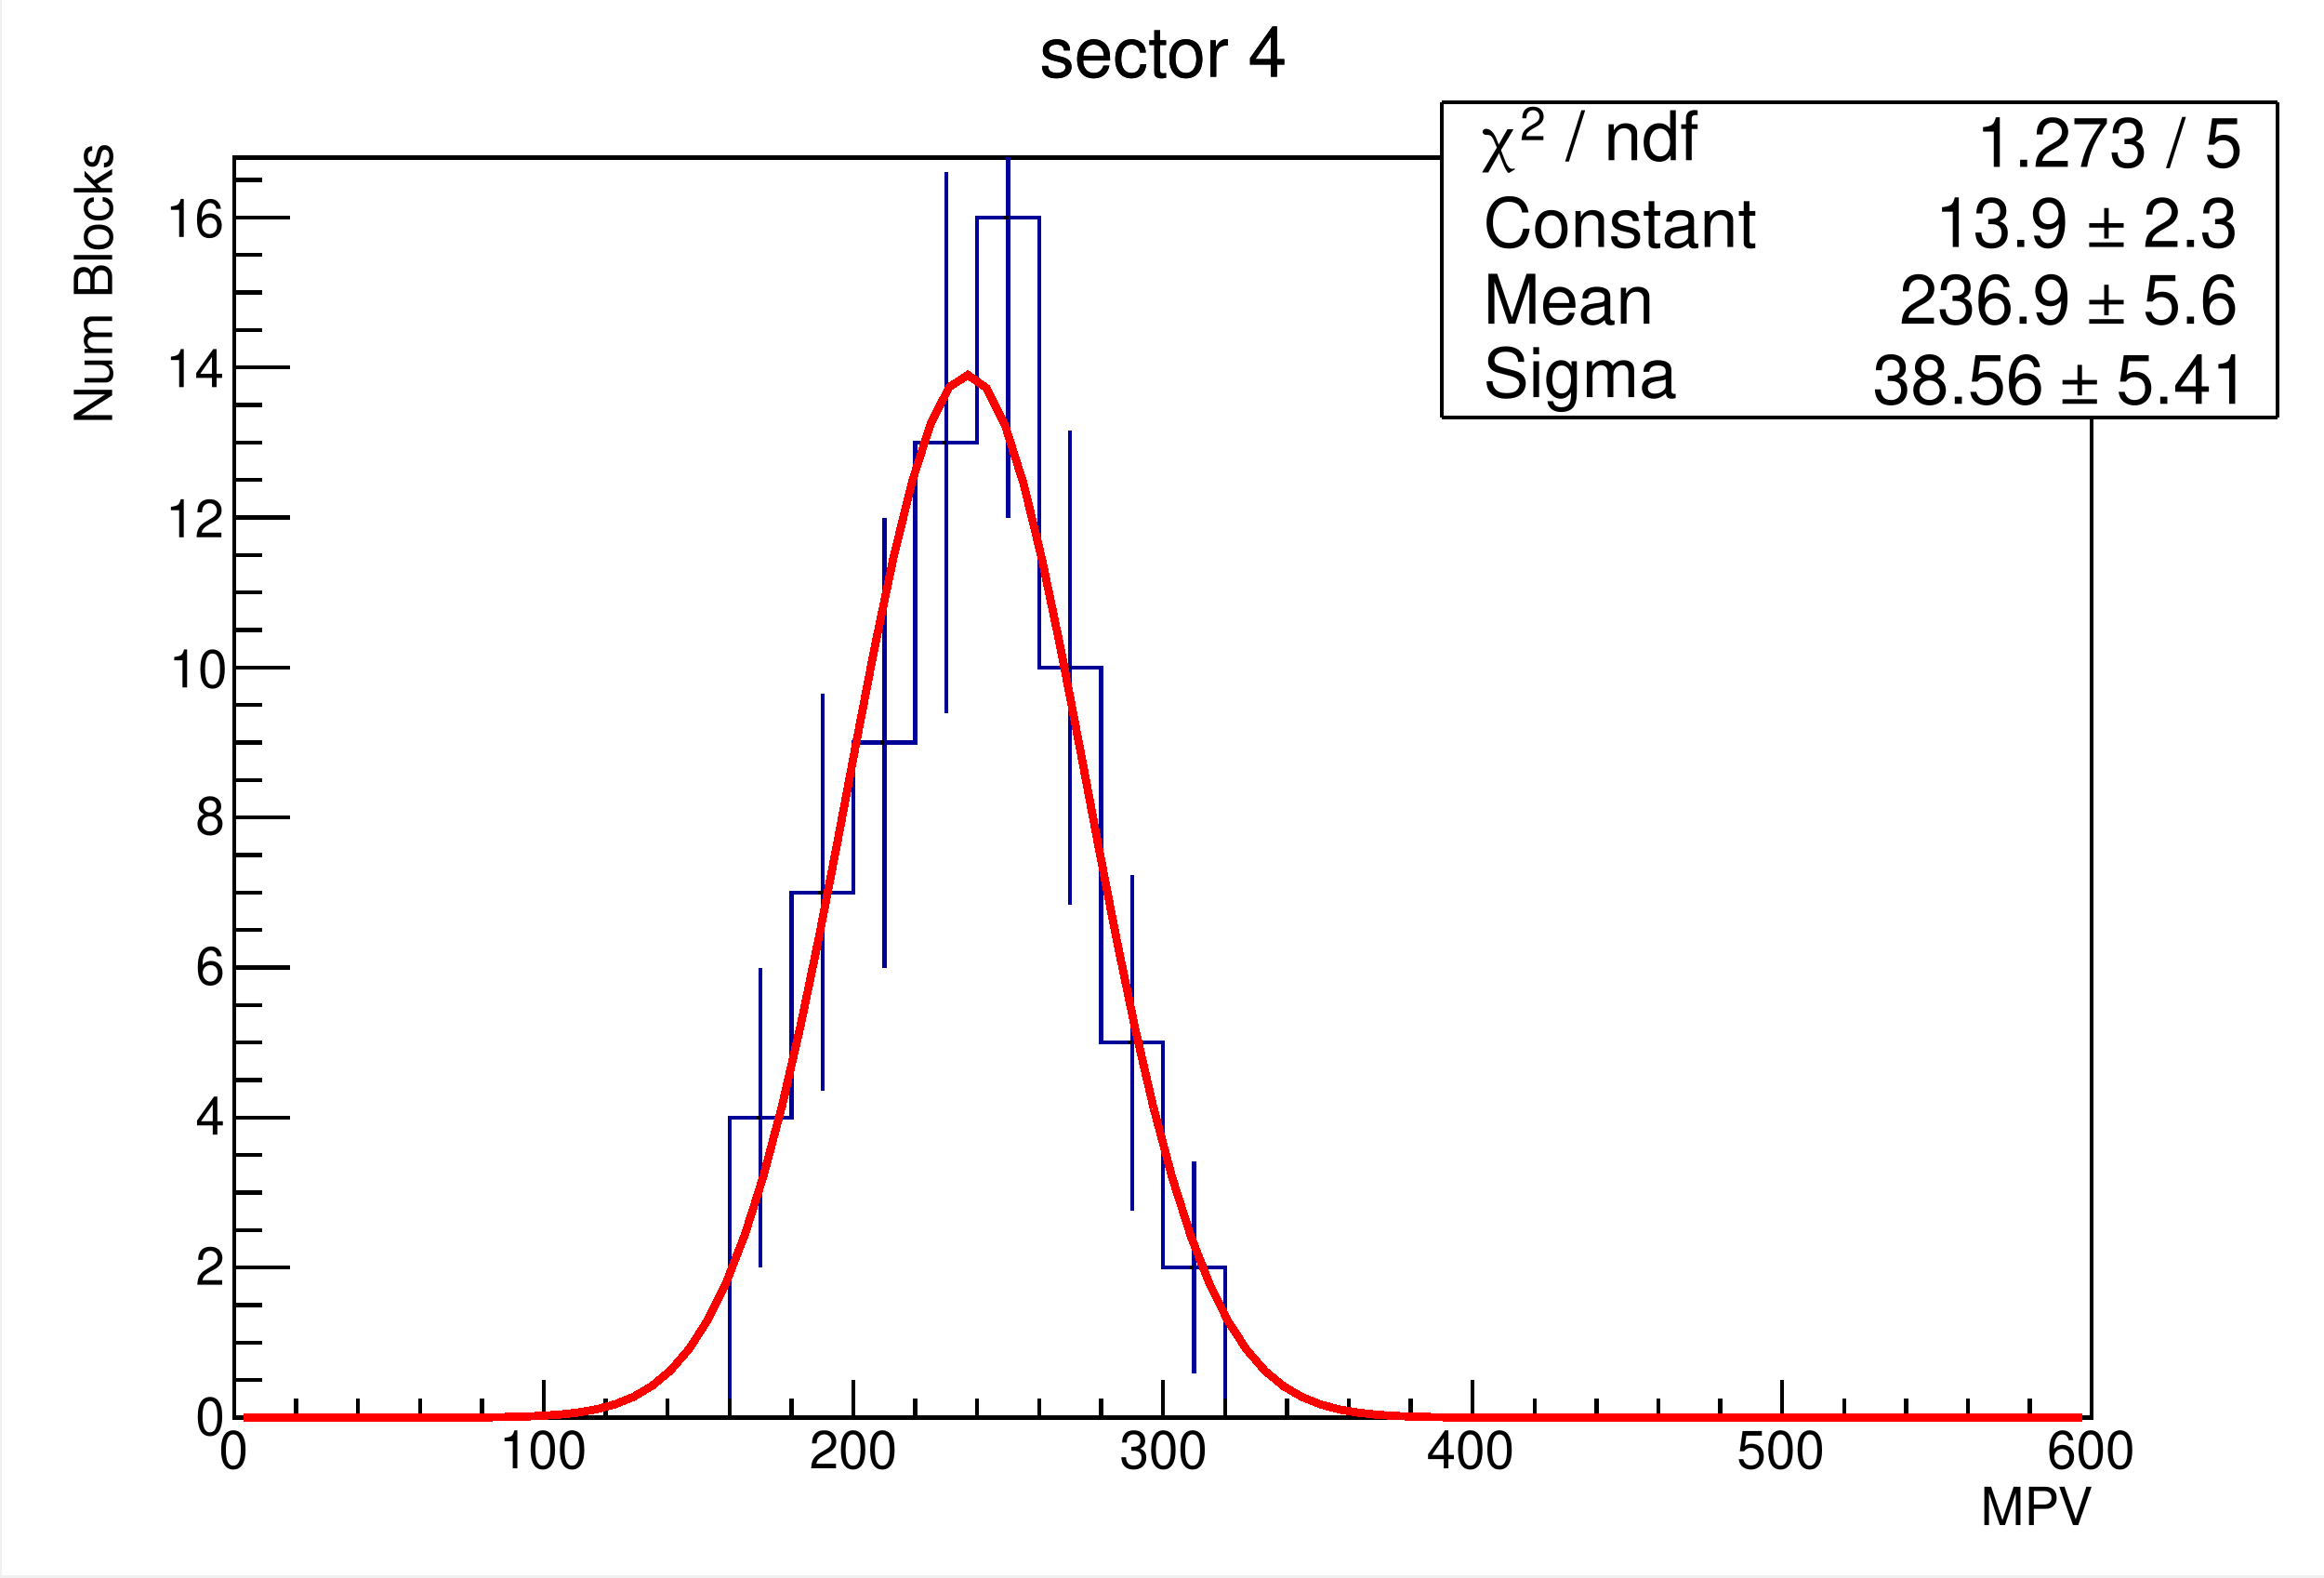
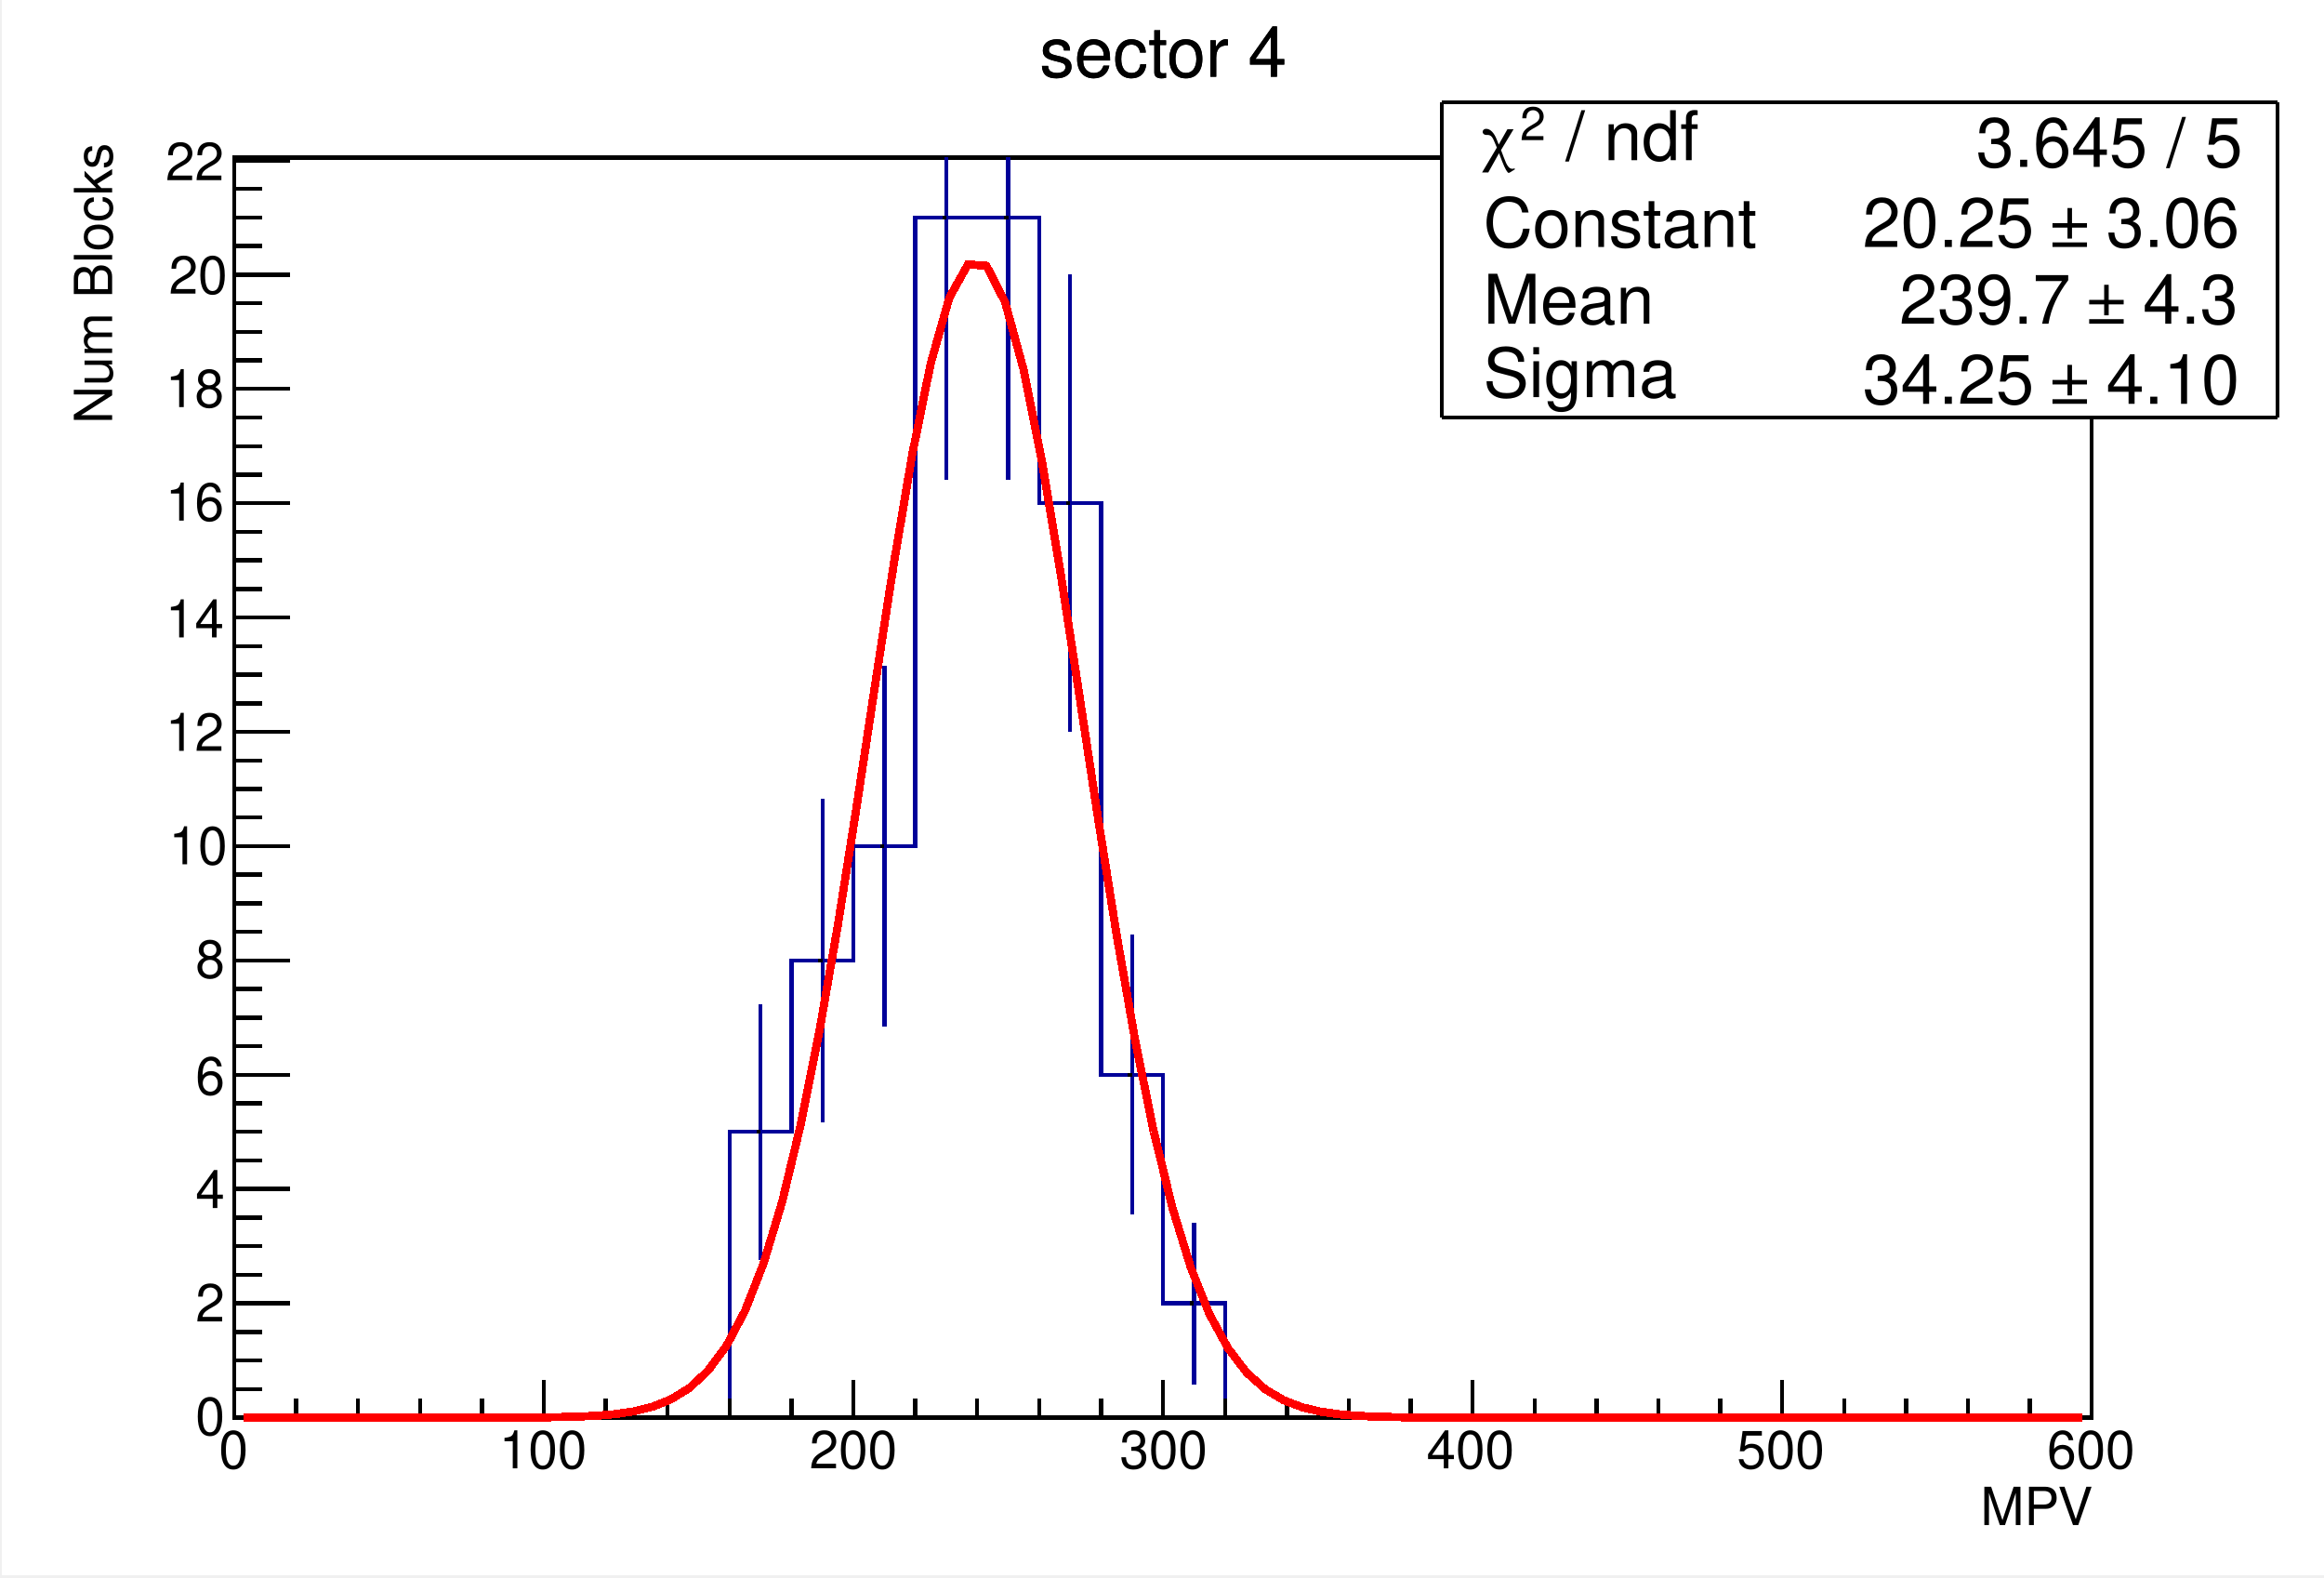
<svg xmlns="http://www.w3.org/2000/svg" width="567.429" height="384.969" viewBox="0 0 567.429 384.969" shape-rendering="crispEdges">
  <defs>
</defs>
  <rect x="0.5" y="0" width="566.929" height="384.469" fill="white" />
  <rect x="57.193" y="38.447" width="453.543" height="307.575" fill="white" />
  <rect x="57.193" y="38.447" width="453.543" height="307.575" fill="none" stroke="black" />
-   <path d="M57.193,346.022h 120.945v -73.232h 15.118v -54.924h 15.118v -36.616h 15.118v -73.232h 15.118v -54.924h 15.118v 109.848h 15.118v 91.54h 15.118v 54.924h 15.118v 36.616h 211.654" fill="none" stroke="#000099" />
-   <path d="M59.461,346.022h 49.89l 4.535, -0.038l 4.535, -0.034l 4.535, -0.061l 4.535, -0.108l 4.535, -0.185l 4.535, -0.308l 4.535, -0.5l 4.535, -0.792l 4.535, -1.221l 4.535, -1.833l 4.535,  -2.677l 4.535, -3.805l 4.535, -5.258l 4.535, -7.064l 4.535, -9.219l 4.535, -11.679l 4.535, -14.351l 4.535, -17.081l 4.535, -19.665l 4.535, -21.854l 4.535, -23.376l 4.535, -23.971l 4.535, -23.423l 4.535,  -21.597l 4.535, -18.469l 4.535, -14.143l 4.535, -8.852l 4.535, -2.937l 4.535, 3.189l 4.535, 9.086l 4.535, 14.343l 4.535, 18.623l 4.535, 21.698l 4.535, 23.471l 4.535, 23.968l 4.535, 23.33l 4.535, 21.775l  4.535, 19.565" fill="none" stroke="#ff0000" stroke-width="2" />
-   <path d="M281.697,270.566l 4.535, 16.97l 4.535, 14.238l 4.535, 11.573l 4.535, 9.123l 4.535, 6.982l 4.535, 5.191l 4.535, 3.752l 4.535, 2.637l 4.535, 1.803l 4.535, 1.2l 4.535, 0.778l 4.535, 0.491l  4.535, 0.302l 4.535, 0.181l 4.535, 0.105l 4.535, 0.06l 4.535, 0.033l 4.535, 0.037h 140.598" fill="none" stroke="#ff0000" stroke-width="2" />
+   <path d="M57.193,346.022h 120.945v -69.745h 15.118v -41.847h 15.118v -27.898h 15.118v -153.439h 30.236v 69.745h 15.118v 139.49h 15.118v 55.796h 15.118v 27.898h 211.654" fill="none" stroke="#000099" />
+   <path d="M59.461,346.022h 68.031l 4.535, -0.061l 4.535, -0.062l 4.535, -0.118l 4.535, -0.218l 4.535, -0.388l 4.535, -0.668l 4.535, -1.114l 4.535, -1.795l 4.535, -2.796l 4.535, -4.206l 4.535,  -6.11l 4.535, -8.564l 4.535, -11.572l 4.535, -15.059l 4.535, -18.848l 4.535, -22.649l 4.535, -26.066l 4.535, -28.635l 4.535, -29.878l 4.535, -29.384l 4.535, -26.886l 4.535, -22.335l 4.535, -15.938l 4.535,  -8.152l 4.535, 0.367l 4.535, 8.853l 4.535, 16.544l 4.535, 22.799l 4.535, 27.179l 4.535, 29.501l 4.535, 29.835l 4.535, 28.461l 4.535, 25.802l 4.535, 22.334" fill="none" stroke="#ff0000" stroke-width="2" />
+   <path d="M281.697,276.195l 4.535, 18.521l 4.535, 14.748l 4.535, 11.296l 4.535, 8.333l 4.535, 5.927l 4.535, 4.068l 4.535, 2.696l 4.535, 1.726l 4.535, 1.068l 4.535, 0.639l 4.535, 0.37l 4.535, 0.207l  4.535, 0.112l 4.535, 0.059l 4.535, 0.057h 154.205" fill="none" stroke="#ff0000" stroke-width="2" />
  <path d="M503.933,346.022h 4.535" fill="none" stroke="#ff0000" stroke-width="2" />
  <path d="M57.193,346.022h 453.543" fill="none" stroke="black" />
  <path d="M57.193,336.795v 9.227" fill="none" stroke="black" />
  <path d="M72.311,341.409v 4.614" fill="none" stroke="black" />
  <path d="M87.429,341.409v 4.614" fill="none" stroke="black" />
  <path d="M102.547,341.409v 4.614" fill="none" stroke="black" />
  <path d="M117.665,341.409v 4.614" fill="none" stroke="black" />
  <path d="M132.783,336.795v 9.227" fill="none" stroke="black" />
  <path d="M147.902,341.409v 4.614" fill="none" stroke="black" />
  <path d="M163.02,341.409v 4.614" fill="none" stroke="black" />
  <path d="M178.138,341.409v 4.614" fill="none" stroke="black" />
  <path d="M193.256,341.409v 4.614" fill="none" stroke="black" />
  <path d="M208.374,336.795v 9.227" fill="none" stroke="black" />
  <path d="M223.492,341.409v 4.614" fill="none" stroke="black" />
  <path d="M238.61,341.409v 4.614" fill="none" stroke="black" />
  <path d="M253.728,341.409v 4.614" fill="none" stroke="black" />
  <path d="M268.846,341.409v 4.614" fill="none" stroke="black" />
  <path d="M283.965,336.795v 9.227" fill="none" stroke="black" />
  <path d="M299.083,341.409v 4.614" fill="none" stroke="black" />
  <path d="M314.201,341.409v 4.614" fill="none" stroke="black" />
  <path d="M329.319,341.409v 4.614" fill="none" stroke="black" />
  <path d="M344.437,341.409v 4.614" fill="none" stroke="black" />
  <path d="M359.555,336.795v 9.227" fill="none" stroke="black" />
  <path d="M374.673,341.409v 4.614" fill="none" stroke="black" />
  <path d="M389.791,341.409v 4.614" fill="none" stroke="black" />
  <path d="M404.909,341.409v 4.614" fill="none" stroke="black" />
  <path d="M420.028,341.409v 4.614" fill="none" stroke="black" />
  <path d="M435.146,336.795v 9.227" fill="none" stroke="black" />
  <path d="M450.264,341.409v 4.614" fill="none" stroke="black" />
  <path d="M465.382,341.409v 4.614" fill="none" stroke="black" />
  <path d="M480.5,341.409v 4.614" fill="none" stroke="black" />
  <path d="M495.618,341.409v 4.614" fill="none" stroke="black" />
  <path d="M510.736,336.795v 9.227" fill="none" stroke="black" />
  <text xml:space="preserve" x="53.446" y="358.403" fill="black" font-size="12.845" font-family="Helvetica">0</text>
  <text xml:space="preserve" x="121.868" y="358.403" fill="black" font-size="12.845" font-family="Helvetica">100</text>
  <text xml:space="preserve" x="197.622" y="358.403" fill="black" font-size="12.845" font-family="Helvetica">200</text>
  <text xml:space="preserve" x="273.375" y="358.403" fill="black" font-size="12.845" font-family="Helvetica">300</text>
  <text xml:space="preserve" x="348.314" y="358.403" fill="black" font-size="12.845" font-family="Helvetica">400</text>
  <text xml:space="preserve" x="424.068" y="358.403" fill="black" font-size="12.845" font-family="Helvetica">500</text>
  <text xml:space="preserve" x="499.821" y="358.403" fill="black" font-size="12.845" font-family="Helvetica">600</text>
  <text xml:space="preserve" x="483.53" y="372.251" fill="black" font-size="12.845" font-family="Helvetica">MPV</text>
  <path d="M57.193,346.022v -307.575" fill="none" stroke="black" />
  <path d="M70.799,346.022h -13.606" fill="none" stroke="black" />
-   <path d="M63.996,336.868h -6.803" fill="none" stroke="black" />
-   <path d="M63.996,327.714h -6.803" fill="none" stroke="black" />
-   <path d="M63.996,318.56h -6.803" fill="none" stroke="black" />
-   <path d="M70.799,309.406h -13.606" fill="none" stroke="black" />
-   <path d="M63.996,300.252h -6.803" fill="none" stroke="black" />
-   <path d="M63.996,291.098h -6.803" fill="none" stroke="black" />
-   <path d="M63.996,281.944h -6.803" fill="none" stroke="black" />
-   <path d="M70.799,272.79h -13.606" fill="none" stroke="black" />
-   <path d="M63.996,263.636h -6.803" fill="none" stroke="black" />
-   <path d="M63.996,254.482h -6.803" fill="none" stroke="black" />
-   <path d="M63.996,245.328h -6.803" fill="none" stroke="black" />
-   <path d="M70.799,236.174h -13.606" fill="none" stroke="black" />
-   <path d="M63.996,227.02h -6.803" fill="none" stroke="black" />
-   <path d="M63.996,217.866h -6.803" fill="none" stroke="black" />
-   <path d="M63.996,208.712h -6.803" fill="none" stroke="black" />
-   <path d="M70.799,199.558h -13.606" fill="none" stroke="black" />
-   <path d="M63.996,190.404h -6.803" fill="none" stroke="black" />
-   <path d="M63.996,181.25h -6.803" fill="none" stroke="black" />
-   <path d="M63.996,172.096h -6.803" fill="none" stroke="black" />
-   <path d="M70.799,162.942h -13.606" fill="none" stroke="black" />
-   <path d="M63.996,153.788h -6.803" fill="none" stroke="black" />
-   <path d="M63.996,144.634h -6.803" fill="none" stroke="black" />
-   <path d="M63.996,135.48h -6.803" fill="none" stroke="black" />
-   <path d="M70.799,126.326h -13.606" fill="none" stroke="black" />
-   <path d="M63.996,117.172h -6.803" fill="none" stroke="black" />
-   <path d="M63.996,108.018h -6.803" fill="none" stroke="black" />
-   <path d="M63.996,98.864h -6.803" fill="none" stroke="black" />
-   <path d="M70.799,89.71h -13.606" fill="none" stroke="black" />
-   <path d="M63.996,80.555h -6.803" fill="none" stroke="black" />
-   <path d="M63.996,71.401h -6.803" fill="none" stroke="black" />
-   <path d="M63.996,62.247h -6.803" fill="none" stroke="black" />
-   <path d="M70.799,53.093h -13.606" fill="none" stroke="black" />
-   <path d="M70.799,53.093h -13.606" fill="none" stroke="black" />
-   <path d="M63.996,43.939h -6.803" fill="none" stroke="black" />
+   <path d="M63.996,339.048h -6.803" fill="none" stroke="black" />
+   <path d="M63.996,332.073h -6.803" fill="none" stroke="black" />
+   <path d="M63.996,325.099h -6.803" fill="none" stroke="black" />
+   <path d="M70.799,318.124h -13.606" fill="none" stroke="black" />
+   <path d="M63.996,311.15h -6.803" fill="none" stroke="black" />
+   <path d="M63.996,304.175h -6.803" fill="none" stroke="black" />
+   <path d="M63.996,297.201h -6.803" fill="none" stroke="black" />
+   <path d="M70.799,290.226h -13.606" fill="none" stroke="black" />
+   <path d="M63.996,283.252h -6.803" fill="none" stroke="black" />
+   <path d="M63.996,276.277h -6.803" fill="none" stroke="black" />
+   <path d="M63.996,269.303h -6.803" fill="none" stroke="black" />
+   <path d="M70.799,262.328h -13.606" fill="none" stroke="black" />
+   <path d="M63.996,255.354h -6.803" fill="none" stroke="black" />
+   <path d="M63.996,248.379h -6.803" fill="none" stroke="black" />
+   <path d="M63.996,241.405h -6.803" fill="none" stroke="black" />
+   <path d="M70.799,234.43h -13.606" fill="none" stroke="black" />
+   <path d="M63.996,227.456h -6.803" fill="none" stroke="black" />
+   <path d="M63.996,220.481h -6.803" fill="none" stroke="black" />
+   <path d="M63.996,213.507h -6.803" fill="none" stroke="black" />
+   <path d="M70.799,206.532h -13.606" fill="none" stroke="black" />
+   <path d="M63.996,199.558h -6.803" fill="none" stroke="black" />
+   <path d="M63.996,192.583h -6.803" fill="none" stroke="black" />
+   <path d="M63.996,185.609h -6.803" fill="none" stroke="black" />
+   <path d="M70.799,178.634h -13.606" fill="none" stroke="black" />
+   <path d="M63.996,171.66h -6.803" fill="none" stroke="black" />
+   <path d="M63.996,164.685h -6.803" fill="none" stroke="black" />
+   <path d="M63.996,157.711h -6.803" fill="none" stroke="black" />
+   <path d="M70.799,150.736h -13.606" fill="none" stroke="black" />
+   <path d="M63.996,143.762h -6.803" fill="none" stroke="black" />
+   <path d="M63.996,136.787h -6.803" fill="none" stroke="black" />
+   <path d="M63.996,129.813h -6.803" fill="none" stroke="black" />
+   <path d="M70.799,122.838h -13.606" fill="none" stroke="black" />
+   <path d="M63.996,115.864h -6.803" fill="none" stroke="black" />
+   <path d="M63.996,108.889h -6.803" fill="none" stroke="black" />
+   <path d="M63.996,101.915h -6.803" fill="none" stroke="black" />
+   <path d="M70.799,94.94h -13.606" fill="none" stroke="black" />
+   <path d="M63.996,87.966h -6.803" fill="none" stroke="black" />
+   <path d="M63.996,80.991h -6.803" fill="none" stroke="black" />
+   <path d="M63.996,74.017h -6.803" fill="none" stroke="black" />
+   <path d="M70.799,67.042h -13.606" fill="none" stroke="black" />
+   <path d="M63.996,60.068h -6.803" fill="none" stroke="black" />
+   <path d="M63.996,53.093h -6.803" fill="none" stroke="black" />
+   <path d="M63.996,46.119h -6.803" fill="none" stroke="black" />
+   <path d="M70.799,39.144h -13.606" fill="none" stroke="black" />
+   <path d="M70.799,39.144h -13.606" fill="none" stroke="black" />
  <text xml:space="preserve" x="47.744" y="350.258" fill="black" font-size="12.845" font-family="Helvetica">0</text>
-   <text xml:space="preserve" x="47.744" y="313.603" fill="black" font-size="12.845" font-family="Helvetica">2</text>
-   <text xml:space="preserve" x="47.744" y="276.948" fill="black" font-size="12.845" font-family="Helvetica">4</text>
-   <text xml:space="preserve" x="47.744" y="240.293" fill="black" font-size="12.845" font-family="Helvetica">6</text>
-   <text xml:space="preserve" x="47.744" y="203.638" fill="black" font-size="12.845" font-family="Helvetica">8</text>
-   <text xml:space="preserve" x="41.228" y="167.798" fill="black" font-size="12.845" font-family="Helvetica">10</text>
-   <text xml:space="preserve" x="40.413" y="131.143" fill="black" font-size="12.845" font-family="Helvetica">12</text>
-   <text xml:space="preserve" x="40.413" y="94.488" fill="black" font-size="12.845" font-family="Helvetica">14</text>
-   <text xml:space="preserve" x="40.413" y="57.833" fill="black" font-size="12.845" font-family="Helvetica">16</text>
+   <text xml:space="preserve" x="47.744" y="322.563" fill="black" font-size="12.845" font-family="Helvetica">2</text>
+   <text xml:space="preserve" x="47.744" y="294.868" fill="black" font-size="12.845" font-family="Helvetica">4</text>
+   <text xml:space="preserve" x="47.744" y="267.173" fill="black" font-size="12.845" font-family="Helvetica">6</text>
+   <text xml:space="preserve" x="47.744" y="238.664" fill="black" font-size="12.845" font-family="Helvetica">8</text>
+   <text xml:space="preserve" x="41.228" y="210.969" fill="black" font-size="12.845" font-family="Helvetica">10</text>
+   <text xml:space="preserve" x="40.413" y="183.275" fill="black" font-size="12.845" font-family="Helvetica">12</text>
+   <text xml:space="preserve" x="40.413" y="155.58" fill="black" font-size="12.845" font-family="Helvetica">14</text>
+   <text xml:space="preserve" x="40.413" y="127.07" fill="black" font-size="12.845" font-family="Helvetica">16</text>
+   <text xml:space="preserve" x="40.413" y="99.376" fill="black" font-size="12.845" font-family="Helvetica">18</text>
+   <text xml:space="preserve" x="41.228" y="71.681" fill="black" font-size="12.845" font-family="Helvetica">20</text>
+   <text xml:space="preserve" x="40.413" y="43.986" fill="black" font-size="12.845" font-family="Helvetica">22</text>
  <g transform="rotate(-90,27.3803,103.448)">
    <text xml:space="preserve" x="27.38" y="103.448" fill="black" font-size="12.845" font-family="Helvetica">Num Blocks</text>
  </g>
  <text xml:space="preserve" x="253.826" y="18.735" fill="black" font-size="16.99" font-family="Helvetica">sector 4</text>
  <rect x="351.996" y="24.991" width="204.094" height="76.894" fill="white" />
  <path d="M351.996,101.884h 204.094" fill="none" stroke="black" />
  <path d="M556.091,101.884v -76.894" fill="none" stroke="black" />
  <path d="M556.091,24.991h -204.094" fill="none" stroke="black" />
  <path d="M351.996,24.991v 76.894" fill="none" stroke="black" />
  <text xml:space="preserve" x="377.638" y="39.099" fill="black" font-size="16.725" font-family="Helvetica"> / ndf </text>
  <text xml:space="preserve" x="371.122" y="34.211" fill="black" font-size="11.317" font-family="Helvetica">2</text>
  <text xml:space="preserve" x="362.162" y="39.099" fill="black" font-size="16.725" font-family="Times">χ</text>
-   <text xml:space="preserve" x="477.828" y="40.728" fill="black" font-size="16.725" font-family="Helvetica"> 1.273 / 5</text>
+   <text xml:space="preserve" x="477.828" y="40.728" fill="black" font-size="16.725" font-family="Helvetica"> 3.645 / 5</text>
  <text xml:space="preserve" x="362.162" y="60.277" fill="black" font-size="16.725" font-family="Helvetica">Constant </text>
-   <text xml:space="preserve" x="518.556" y="60.277" fill="black" font-size="16.725" font-family="Helvetica"> 2.3</text>
-   <text xml:space="preserve" x="509.596" y="60.277" fill="black" font-size="16.725" font-family="Times">±</text>
-   <text xml:space="preserve" x="463.166" y="60.277" fill="black" font-size="16.725" font-family="Helvetica">  13.9 </text>
+   <text xml:space="preserve" x="509.596" y="60.277" fill="black" font-size="16.725" font-family="Helvetica"> 3.06</text>
+   <text xml:space="preserve" x="500.636" y="60.277" fill="black" font-size="16.725" font-family="Times">±</text>
+   <text xml:space="preserve" x="450.133" y="60.277" fill="black" font-size="16.725" font-family="Helvetica"> 20.25 </text>
  <text xml:space="preserve" x="362.162" y="79.012" fill="black" font-size="16.725" font-family="Helvetica">Mean     </text>
-   <text xml:space="preserve" x="518.556" y="79.012" fill="black" font-size="16.725" font-family="Helvetica"> 5.6</text>
+   <text xml:space="preserve" x="518.556" y="79.012" fill="black" font-size="16.725" font-family="Helvetica"> 4.3</text>
  <text xml:space="preserve" x="509.596" y="79.012" fill="black" font-size="16.725" font-family="Times">±</text>
-   <text xml:space="preserve" x="459.094" y="79.012" fill="black" font-size="16.725" font-family="Helvetica"> 236.9 </text>
+   <text xml:space="preserve" x="459.094" y="79.012" fill="black" font-size="16.725" font-family="Helvetica"> 239.7 </text>
  <text xml:space="preserve" x="362.162" y="96.932" fill="black" font-size="16.725" font-family="Helvetica">Sigma    </text>
-   <text xml:space="preserve" x="512.039" y="98.561" fill="black" font-size="16.725" font-family="Helvetica"> 5.41</text>
-   <text xml:space="preserve" x="503.079" y="98.561" fill="black" font-size="16.725" font-family="Times">±</text>
-   <text xml:space="preserve" x="452.577" y="98.561" fill="black" font-size="16.725" font-family="Helvetica"> 38.56 </text>
+   <text xml:space="preserve" x="509.596" y="98.561" fill="black" font-size="16.725" font-family="Helvetica"> 4.10</text>
+   <text xml:space="preserve" x="500.636" y="98.561" fill="black" font-size="16.725" font-family="Times">±</text>
+   <text xml:space="preserve" x="450.133" y="98.561" fill="black" font-size="16.725" font-family="Helvetica"> 34.25 </text>
  <g stroke="black" stroke-width="1" fill="none">
    <line x1="63.752" y1="346.022" x2="64.752" y2="346.022" />
  </g>
  <g stroke="black" stroke-width="1" fill="none">
    <line x1="78.87" y1="346.022" x2="79.87" y2="346.022" />
  </g>
  <g stroke="black" stroke-width="1" fill="none">
    <line x1="93.988" y1="346.022" x2="94.988" y2="346.022" />
  </g>
  <g stroke="black" stroke-width="1" fill="none">
    <line x1="109.106" y1="346.022" x2="110.106" y2="346.022" />
  </g>
  <g stroke="black" stroke-width="1" fill="none">
    <line x1="124.224" y1="346.022" x2="125.224" y2="346.022" />
  </g>
  <g stroke="black" stroke-width="1" fill="none">
    <line x1="139.343" y1="346.022" x2="140.343" y2="346.022" />
  </g>
  <g stroke="black" stroke-width="1" fill="none">
    <line x1="154.461" y1="346.022" x2="155.461" y2="346.022" />
  </g>
  <g stroke="black" stroke-width="1" fill="none">
    <line x1="169.579" y1="346.022" x2="170.579" y2="346.022" />
  </g>
-   <path d="M185.697,309.406v -36.616" fill="none" stroke="#000099" />
-   <path d="M185.697,272.79v -36.616" fill="none" stroke="#000099" />
-   <path d="M178.138,272.79h 7.559" fill="none" stroke="#000099" />
-   <path d="M185.697,272.79h 7.559" fill="none" stroke="#000099" />
-   <g stroke="black" stroke-width="1" fill="none">
-     <line x1="184.697" y1="272.79" x2="185.697" y2="272.79" />
-   </g>
-   <path d="M200.815,266.304v -48.439" fill="none" stroke="#000099" />
-   <path d="M200.815,217.866v -48.439" fill="none" stroke="#000099" />
-   <path d="M193.256,217.866h 7.559" fill="none" stroke="#000099" />
-   <path d="M200.815,217.866h 7.559" fill="none" stroke="#000099" />
-   <g stroke="black" stroke-width="1" fill="none">
-     <line x1="199.815" y1="217.866" x2="200.815" y2="217.866" />
-   </g>
-   <path d="M215.933,236.174v -54.924" fill="none" stroke="#000099" />
-   <path d="M215.933,181.25v -54.924" fill="none" stroke="#000099" />
-   <path d="M208.374,181.25h 7.559" fill="none" stroke="#000099" />
-   <path d="M215.933,181.25h 7.559" fill="none" stroke="#000099" />
-   <g stroke="black" stroke-width="1" fill="none">
-     <line x1="214.933" y1="181.25" x2="215.933" y2="181.25" />
-   </g>
-   <path d="M231.051,174.028v -66.011" fill="none" stroke="#000099" />
-   <path d="M231.051,108.018v -66.011" fill="none" stroke="#000099" />
-   <path d="M223.492,108.018h 7.559" fill="none" stroke="#000099" />
-   <path d="M231.051,108.018h 7.559" fill="none" stroke="#000099" />
-   <g stroke="black" stroke-width="1" fill="none">
-     <line x1="230.051" y1="108.018" x2="231.051" y2="108.018" />
-   </g>
-   <path d="M246.169,126.326v -73.232" fill="none" stroke="#000099" />
+   <path d="M185.697,307.468v -31.191" fill="none" stroke="#000099" />
+   <path d="M185.697,276.277v -31.191" fill="none" stroke="#000099" />
+   <path d="M178.138,276.277h 7.559" fill="none" stroke="#000099" />
+   <path d="M185.697,276.277h 7.559" fill="none" stroke="#000099" />
+   <g stroke="black" stroke-width="1" fill="none">
+     <line x1="184.697" y1="276.277" x2="185.697" y2="276.277" />
+   </g>
+   <path d="M200.815,273.884v -39.454" fill="none" stroke="#000099" />
+   <path d="M200.815,234.43v -39.454" fill="none" stroke="#000099" />
+   <path d="M193.256,234.43h 7.559" fill="none" stroke="#000099" />
+   <path d="M200.815,234.43h 7.559" fill="none" stroke="#000099" />
+   <g stroke="black" stroke-width="1" fill="none">
+     <line x1="199.815" y1="234.43" x2="200.815" y2="234.43" />
+   </g>
+   <path d="M215.933,250.643v -44.111" fill="none" stroke="#000099" />
+   <path d="M215.933,206.532v -44.111" fill="none" stroke="#000099" />
+   <path d="M208.374,206.532h 7.559" fill="none" stroke="#000099" />
+   <path d="M215.933,206.532h 7.559" fill="none" stroke="#000099" />
+   <g stroke="black" stroke-width="1" fill="none">
+     <line x1="214.933" y1="206.532" x2="215.933" y2="206.532" />
+   </g>
+   <path d="M231.051,117.016v -63.922" fill="none" stroke="#000099" />
+   <path d="M231.051,53.093v -14.646" fill="none" stroke="#000099" />
+   <path d="M223.492,53.093h 7.559" fill="none" stroke="#000099" />
+   <path d="M231.051,53.093h 7.559" fill="none" stroke="#000099" />
+   <g stroke="black" stroke-width="1" fill="none">
+     <line x1="230.051" y1="53.093" x2="231.051" y2="53.093" />
+   </g>
+   <path d="M246.169,117.016v -63.922" fill="none" stroke="#000099" />
  <path d="M246.169,53.093v -14.646" fill="none" stroke="#000099" />
  <path d="M238.61,53.093h 7.559" fill="none" stroke="#000099" />
  <path d="M246.169,53.093h 7.559" fill="none" stroke="#000099" />
  <g stroke="black" stroke-width="1" fill="none">
    <line x1="245.169" y1="53.093" x2="246.169" y2="53.093" />
  </g>
-   <path d="M261.287,220.837v -57.895" fill="none" stroke="#000099" />
-   <path d="M261.287,162.942v -57.895" fill="none" stroke="#000099" />
-   <path d="M253.728,162.942h 7.559" fill="none" stroke="#000099" />
-   <path d="M261.287,162.942h 7.559" fill="none" stroke="#000099" />
-   <g stroke="black" stroke-width="1" fill="none">
-     <line x1="260.287" y1="162.942" x2="261.287" y2="162.942" />
-   </g>
-   <path d="M276.406,295.42v -40.938" fill="none" stroke="#000099" />
-   <path d="M276.406,254.482v -40.938" fill="none" stroke="#000099" />
-   <path d="M268.846,254.482h 7.559" fill="none" stroke="#000099" />
-   <path d="M276.406,254.482h 7.559" fill="none" stroke="#000099" />
-   <g stroke="black" stroke-width="1" fill="none">
-     <line x1="275.406" y1="254.482" x2="276.406" y2="254.482" />
-   </g>
-   <path d="M291.524,335.298v -25.892" fill="none" stroke="#000099" />
-   <path d="M291.524,309.406v -25.892" fill="none" stroke="#000099" />
-   <path d="M283.965,309.406h 7.559" fill="none" stroke="#000099" />
-   <path d="M291.524,309.406h 7.559" fill="none" stroke="#000099" />
-   <g stroke="black" stroke-width="1" fill="none">
-     <line x1="290.524" y1="309.406" x2="291.524" y2="309.406" />
+   <path d="M261.287,178.634v -55.796" fill="none" stroke="#000099" />
+   <path d="M261.287,122.838v -55.796" fill="none" stroke="#000099" />
+   <path d="M253.728,122.838h 7.559" fill="none" stroke="#000099" />
+   <path d="M261.287,122.838h 7.559" fill="none" stroke="#000099" />
+   <g stroke="black" stroke-width="1" fill="none">
+     <line x1="260.287" y1="122.838" x2="261.287" y2="122.838" />
+   </g>
+   <path d="M276.406,296.496v -34.168" fill="none" stroke="#000099" />
+   <path d="M276.406,262.328v -34.168" fill="none" stroke="#000099" />
+   <path d="M268.846,262.328h 7.559" fill="none" stroke="#000099" />
+   <path d="M276.406,262.328h 7.559" fill="none" stroke="#000099" />
+   <g stroke="black" stroke-width="1" fill="none">
+     <line x1="275.406" y1="262.328" x2="276.406" y2="262.328" />
+   </g>
+   <path d="M291.524,337.851v -19.727" fill="none" stroke="#000099" />
+   <path d="M291.524,318.124v -19.727" fill="none" stroke="#000099" />
+   <path d="M283.965,318.124h 7.559" fill="none" stroke="#000099" />
+   <path d="M291.524,318.124h 7.559" fill="none" stroke="#000099" />
+   <g stroke="black" stroke-width="1" fill="none">
+     <line x1="290.524" y1="318.124" x2="291.524" y2="318.124" />
  </g>
  <g stroke="black" stroke-width="1" fill="none">
    <line x1="305.642" y1="346.022" x2="306.642" y2="346.022" />
  </g>
  <g stroke="black" stroke-width="1" fill="none">
    <line x1="320.76" y1="346.022" x2="321.76" y2="346.022" />
  </g>
  <g stroke="black" stroke-width="1" fill="none">
    <line x1="335.878" y1="346.022" x2="336.878" y2="346.022" />
  </g>
  <g stroke="black" stroke-width="1" fill="none">
    <line x1="350.996" y1="346.022" x2="351.996" y2="346.022" />
  </g>
  <g stroke="black" stroke-width="1" fill="none">
    <line x1="366.114" y1="346.022" x2="367.114" y2="346.022" />
  </g>
  <g stroke="black" stroke-width="1" fill="none">
    <line x1="381.232" y1="346.022" x2="382.232" y2="346.022" />
  </g>
  <g stroke="black" stroke-width="1" fill="none">
    <line x1="396.35" y1="346.022" x2="397.35" y2="346.022" />
  </g>
  <g stroke="black" stroke-width="1" fill="none">
    <line x1="411.469" y1="346.022" x2="412.469" y2="346.022" />
  </g>
  <g stroke="black" stroke-width="1" fill="none">
    <line x1="426.587" y1="346.022" x2="427.587" y2="346.022" />
  </g>
  <g stroke="black" stroke-width="1" fill="none">
    <line x1="441.705" y1="346.022" x2="442.705" y2="346.022" />
  </g>
  <g stroke="black" stroke-width="1" fill="none">
    <line x1="456.823" y1="346.022" x2="457.823" y2="346.022" />
  </g>
  <g stroke="black" stroke-width="1" fill="none">
    <line x1="471.941" y1="346.022" x2="472.941" y2="346.022" />
  </g>
  <g stroke="black" stroke-width="1" fill="none">
    <line x1="487.059" y1="346.022" x2="488.059" y2="346.022" />
  </g>
  <g stroke="black" stroke-width="1" fill="none">
    <line x1="502.177" y1="346.022" x2="503.177" y2="346.022" />
  </g>
-   <path d="M59.461,346.022h 49.89l 4.535, -0.038l 4.535, -0.034l 4.535, -0.061l 4.535, -0.108l 4.535, -0.185l 4.535, -0.308l 4.535, -0.5l 4.535, -0.792l 4.535, -1.221l 4.535, -1.833l 4.535,  -2.677l 4.535, -3.805l 4.535, -5.258l 4.535, -7.064l 4.535, -9.219l 4.535, -11.679l 4.535, -14.351l 4.535, -17.081l 4.535, -19.665l 4.535, -21.854l 4.535, -23.376l 4.535, -23.971l 4.535, -23.423l 4.535,  -21.597l 4.535, -18.469l 4.535, -14.143l 4.535, -8.852l 4.535, -2.937l 4.535, 3.189l 4.535, 9.086l 4.535, 14.343l 4.535, 18.623l 4.535, 21.698l 4.535, 23.471l 4.535, 23.968l 4.535, 23.33l 4.535, 21.775l  4.535, 19.565" fill="none" stroke="#ff0000" stroke-width="2" />
-   <path d="M281.697,270.566l 4.535, 16.97l 4.535, 14.238l 4.535, 11.573l 4.535, 9.123l 4.535, 6.982l 4.535, 5.191l 4.535, 3.752l 4.535, 2.637l 4.535, 1.803l 4.535, 1.2l 4.535, 0.778l 4.535, 0.491l  4.535, 0.302l 4.535, 0.181l 4.535, 0.105l 4.535, 0.06l 4.535, 0.033l 4.535, 0.037h 140.598" fill="none" stroke="#ff0000" stroke-width="2" />
+   <path d="M59.461,346.022h 68.031l 4.535, -0.061l 4.535, -0.062l 4.535, -0.118l 4.535, -0.218l 4.535, -0.388l 4.535, -0.668l 4.535, -1.114l 4.535, -1.795l 4.535, -2.796l 4.535, -4.206l 4.535,  -6.11l 4.535, -8.564l 4.535, -11.572l 4.535, -15.059l 4.535, -18.848l 4.535, -22.649l 4.535, -26.066l 4.535, -28.635l 4.535, -29.878l 4.535, -29.384l 4.535, -26.886l 4.535, -22.335l 4.535, -15.938l 4.535,  -8.152l 4.535, 0.367l 4.535, 8.853l 4.535, 16.544l 4.535, 22.799l 4.535, 27.179l 4.535, 29.501l 4.535, 29.835l 4.535, 28.461l 4.535, 25.802l 4.535, 22.334" fill="none" stroke="#ff0000" stroke-width="2" />
+   <path d="M281.697,276.195l 4.535, 18.521l 4.535, 14.748l 4.535, 11.296l 4.535, 8.333l 4.535, 5.927l 4.535, 4.068l 4.535, 2.696l 4.535, 1.726l 4.535, 1.068l 4.535, 0.639l 4.535, 0.37l 4.535, 0.207l  4.535, 0.112l 4.535, 0.059l 4.535, 0.057h 154.205" fill="none" stroke="#ff0000" stroke-width="2" />
  <path d="M503.933,346.022h 4.535" fill="none" stroke="#ff0000" stroke-width="2" />
  <rect x="351.996" y="24.991" width="204.094" height="76.894" fill="white" />
  <path d="M351.996,101.884h 204.094" fill="none" stroke="black" />
  <path d="M556.091,101.884v -76.894" fill="none" stroke="black" />
  <path d="M556.091,24.991h -204.094" fill="none" stroke="black" />
  <path d="M351.996,24.991v 76.894" fill="none" stroke="black" />
  <text xml:space="preserve" x="377.638" y="39.099" fill="black" font-size="16.725" font-family="Helvetica"> / ndf </text>
  <text xml:space="preserve" x="371.122" y="34.211" fill="black" font-size="11.317" font-family="Helvetica">2</text>
  <text xml:space="preserve" x="362.162" y="39.099" fill="black" font-size="16.725" font-family="Times">χ</text>
-   <text xml:space="preserve" x="477.828" y="40.728" fill="black" font-size="16.725" font-family="Helvetica"> 1.273 / 5</text>
+   <text xml:space="preserve" x="477.828" y="40.728" fill="black" font-size="16.725" font-family="Helvetica"> 3.645 / 5</text>
  <text xml:space="preserve" x="362.162" y="60.277" fill="black" font-size="16.725" font-family="Helvetica">Constant </text>
-   <text xml:space="preserve" x="518.556" y="60.277" fill="black" font-size="16.725" font-family="Helvetica"> 2.3</text>
-   <text xml:space="preserve" x="509.596" y="60.277" fill="black" font-size="16.725" font-family="Times">±</text>
-   <text xml:space="preserve" x="463.166" y="60.277" fill="black" font-size="16.725" font-family="Helvetica">  13.9 </text>
+   <text xml:space="preserve" x="509.596" y="60.277" fill="black" font-size="16.725" font-family="Helvetica"> 3.06</text>
+   <text xml:space="preserve" x="500.636" y="60.277" fill="black" font-size="16.725" font-family="Times">±</text>
+   <text xml:space="preserve" x="450.133" y="60.277" fill="black" font-size="16.725" font-family="Helvetica"> 20.25 </text>
  <text xml:space="preserve" x="362.162" y="79.012" fill="black" font-size="16.725" font-family="Helvetica">Mean     </text>
-   <text xml:space="preserve" x="518.556" y="79.012" fill="black" font-size="16.725" font-family="Helvetica"> 5.6</text>
+   <text xml:space="preserve" x="518.556" y="79.012" fill="black" font-size="16.725" font-family="Helvetica"> 4.3</text>
  <text xml:space="preserve" x="509.596" y="79.012" fill="black" font-size="16.725" font-family="Times">±</text>
-   <text xml:space="preserve" x="459.094" y="79.012" fill="black" font-size="16.725" font-family="Helvetica"> 236.9 </text>
+   <text xml:space="preserve" x="459.094" y="79.012" fill="black" font-size="16.725" font-family="Helvetica"> 239.7 </text>
  <text xml:space="preserve" x="362.162" y="96.932" fill="black" font-size="16.725" font-family="Helvetica">Sigma    </text>
-   <text xml:space="preserve" x="512.039" y="98.561" fill="black" font-size="16.725" font-family="Helvetica"> 5.41</text>
-   <text xml:space="preserve" x="503.079" y="98.561" fill="black" font-size="16.725" font-family="Times">±</text>
-   <text xml:space="preserve" x="452.577" y="98.561" fill="black" font-size="16.725" font-family="Helvetica"> 38.56 </text>
+   <text xml:space="preserve" x="509.596" y="98.561" fill="black" font-size="16.725" font-family="Helvetica"> 4.10</text>
+   <text xml:space="preserve" x="500.636" y="98.561" fill="black" font-size="16.725" font-family="Times">±</text>
+   <text xml:space="preserve" x="450.133" y="98.561" fill="black" font-size="16.725" font-family="Helvetica"> 34.25 </text>
  <text xml:space="preserve" x="253.826" y="18.735" fill="black" font-size="16.99" font-family="Helvetica">sector 4</text>
</svg>
